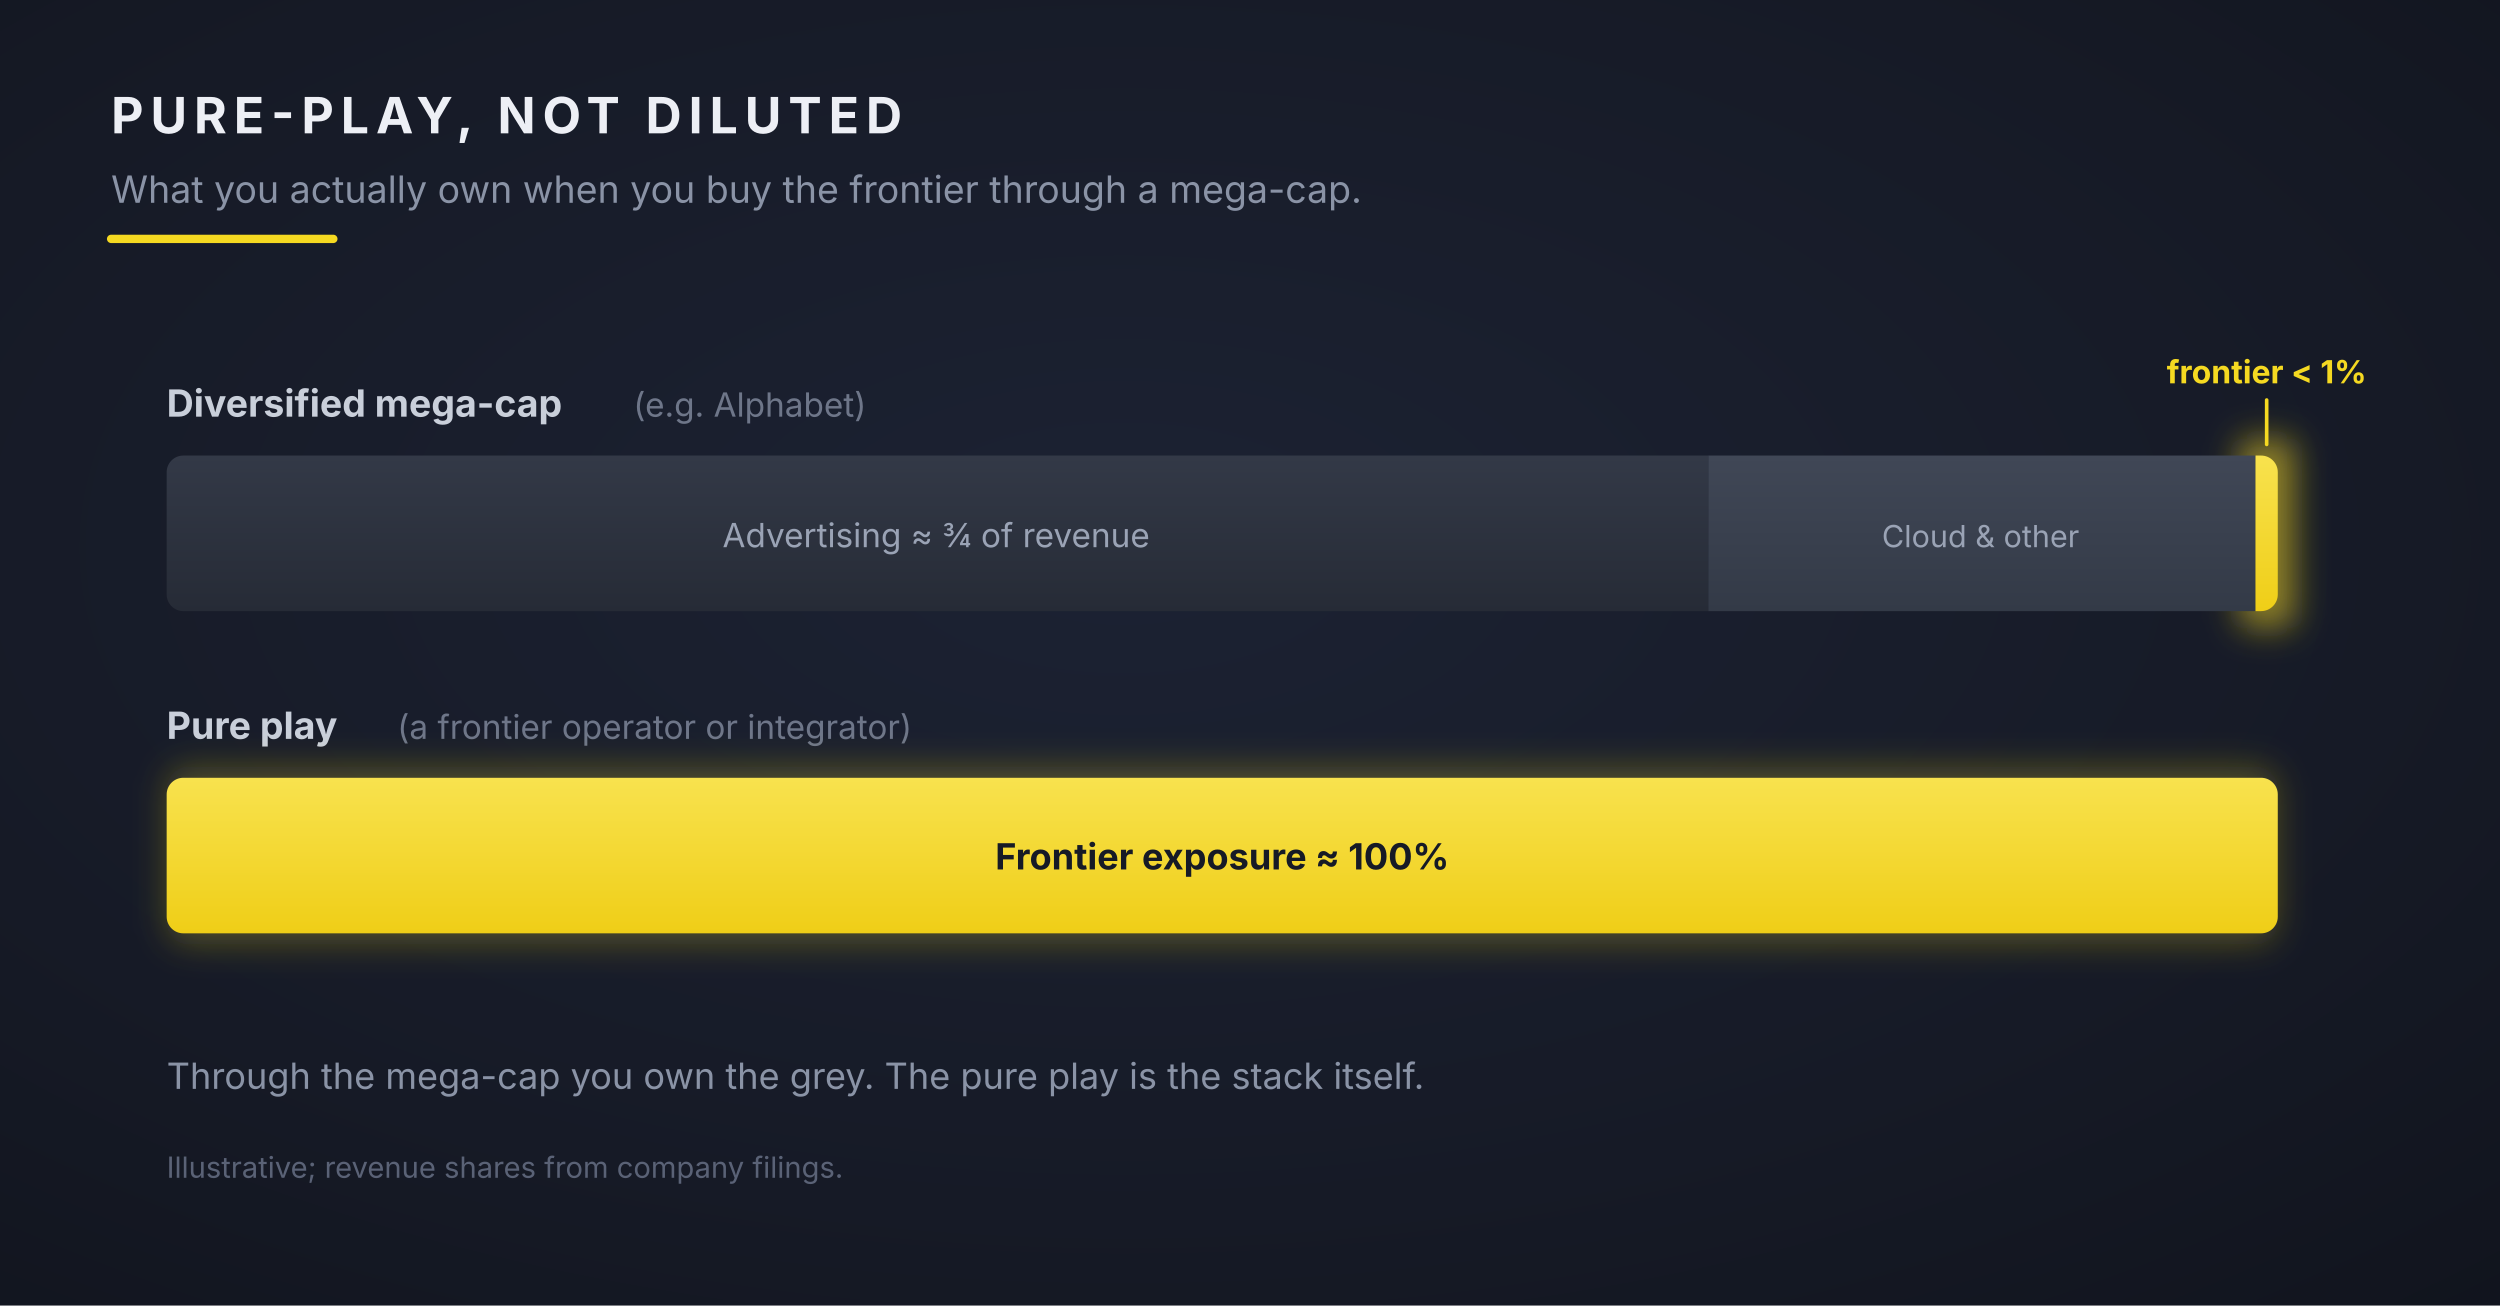
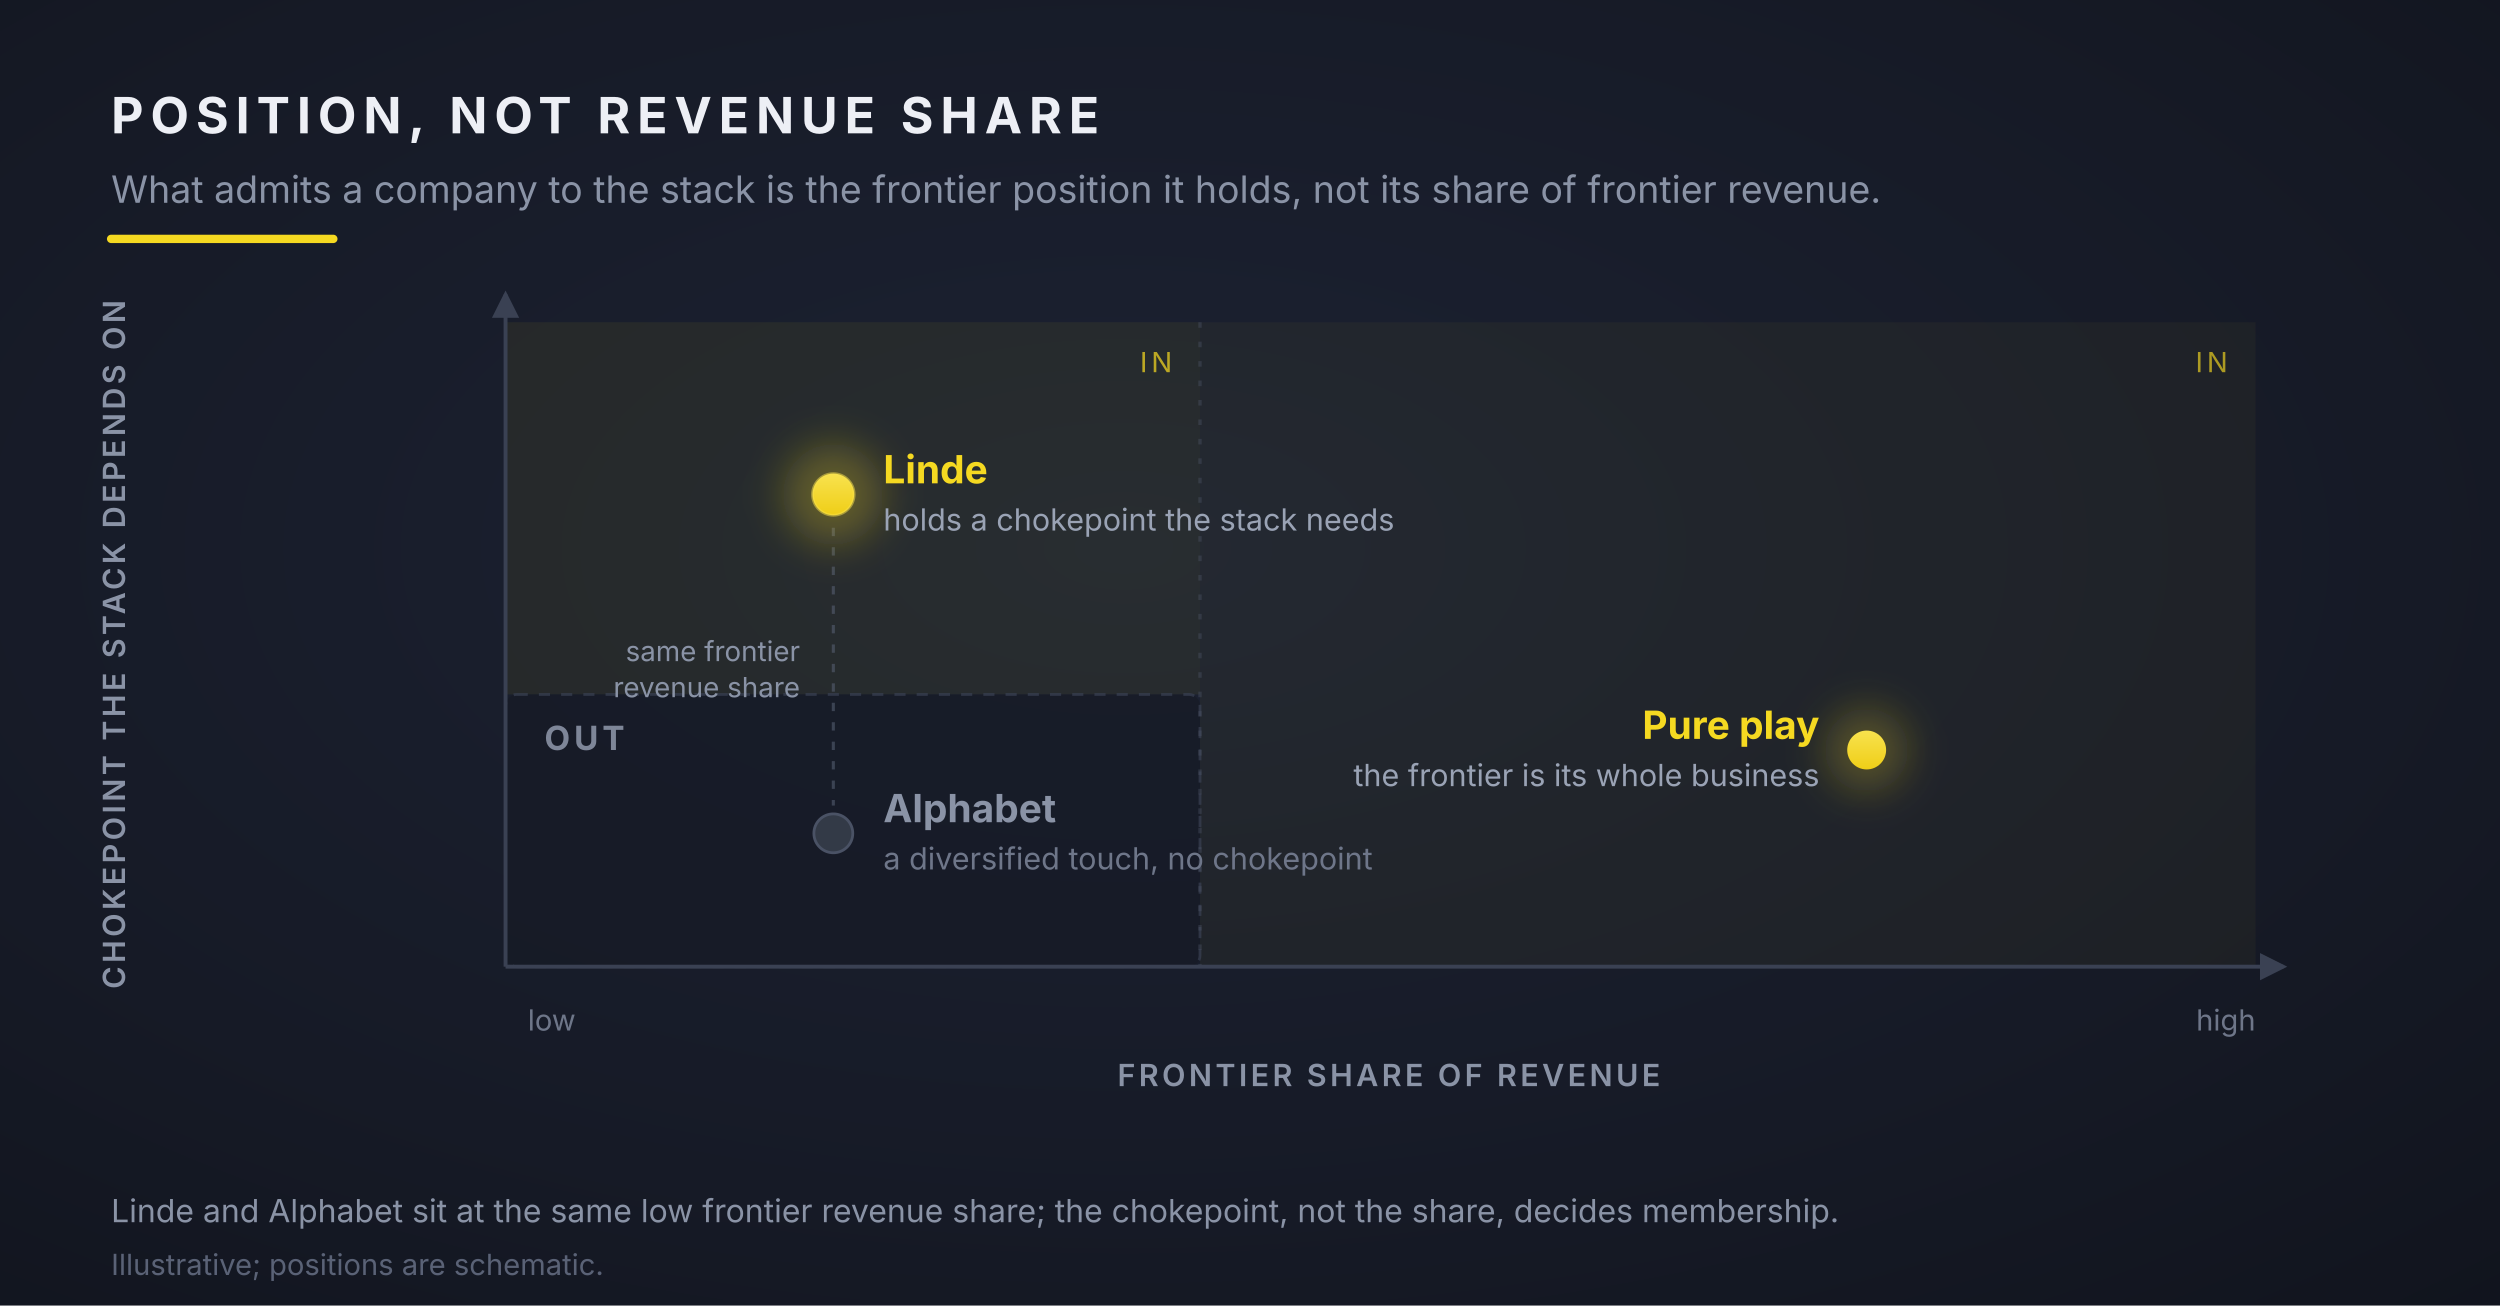
<svg xmlns="http://www.w3.org/2000/svg" viewBox="0 0 900 470" font-family="'Mulish','Inter',system-ui,sans-serif">
  <defs>
    <radialGradient id="bg" cx="45%" cy="42%" r="85%">
      <stop offset="0%" stop-color="#1C2233" />
      <stop offset="60%" stop-color="#161A26" />
      <stop offset="100%" stop-color="#10131C" />
    </radialGradient>
-     <linearGradient id="gAd" x1="0" y1="0" x2="0" y2="1">
-       <stop offset="0%" stop-color="#333947" />
-       <stop offset="100%" stop-color="#262B36" />
-     </linearGradient>
-     <linearGradient id="gCloud" x1="0" y1="0" x2="0" y2="1">
-       <stop offset="0%" stop-color="#404756" />
-       <stop offset="100%" stop-color="#333A47" />
-     </linearGradient>
    <linearGradient id="gYellow" x1="0" y1="0" x2="0" y2="1">
      <stop offset="0%" stop-color="#F8E24E" />
      <stop offset="100%" stop-color="#EFCE17" />
    </linearGradient>
-     <filter id="yGlow" x="-150%" y="-150%" width="400%" height="400%">
-       <feGaussianBlur stdDeviation="6" />
+     <filter id="yGlow" x="-160%" y="-160%" width="420%" height="420%">
+       <feGaussianBlur stdDeviation="7" />
    </filter>
-     <clipPath id="bar1clip">
-       <rect x="60" y="164" width="760" height="56" rx="6" />
-     </clipPath>
+     <marker id="arr" markerWidth="9" markerHeight="9" refX="6" refY="4.5" orient="auto">
+       <path d="M0,1 L7,4.5 L0,8 Z" fill="#3A4153" />
+     </marker>
  </defs>
  <rect width="900" height="470" fill="url(#bg)" />
-   <text x="40" y="48" font-family="'Space Grotesk','Inter',sans-serif" font-size="18" font-weight="700" letter-spacing="2.5" fill="#EDEFF5">PURE-PLAY, NOT DILUTED</text>
-   <text x="40" y="73" font-size="13.5" fill="#8A93A6">What you actually own when you buy the frontier through a mega-cap.</text>
+   <text x="40" y="48" font-family="'Space Grotesk','Inter',sans-serif" font-size="18" font-weight="700" letter-spacing="2.5" fill="#EDEFF5">POSITION, NOT REVENUE SHARE</text>
+   <text x="40" y="73" font-size="13.5" fill="#8A93A6">What admits a company to the stack is the frontier position it holds, not its share of frontier revenue.</text>
  <line x1="40" y1="86" x2="120" y2="86" stroke="#F5D921" stroke-width="3" stroke-linecap="round" />
-   <text x="60" y="150" font-family="'Space Grotesk','Inter',sans-serif" font-size="13.5" font-weight="700" fill="#C9CFDA">Diversified mega-cap</text>
-   <text x="228" y="150" font-size="12" fill="#6E7689">(e.g. Alphabet)</text>
-   <rect x="806" y="158" width="20" height="68" rx="4" fill="#F5D921" fill-opacity="0.55" filter="url(#yGlow)" />
-   <g clip-path="url(#bar1clip)">
-     <rect x="60" y="164" width="555" height="56" fill="url(#gAd)" />
-     <rect x="615" y="164" width="197" height="56" fill="url(#gCloud)" />
-     <rect x="812" y="164" width="8" height="56" fill="url(#gYellow)" />
-   </g>
-   <text x="337" y="197" text-anchor="middle" font-size="12" fill="#9AA3B5">Advertising ≈ ¾ of revenue</text>
-   <text x="713" y="197" text-anchor="middle" font-size="11" fill="#9AA3B5">Cloud &amp; other</text>
-   <line x1="816" y1="160" x2="816" y2="144" stroke="#F5D921" stroke-width="1.3" stroke-linecap="round" />
-   <text x="816" y="138" text-anchor="middle" font-size="11.5" font-weight="700" fill="#F5D921">frontier &lt; 1%</text>
-   <text x="60" y="266" font-family="'Space Grotesk','Inter',sans-serif" font-size="13.5" font-weight="700" fill="#C9CFDA">Pure play</text>
-   <text x="143" y="266" font-size="12" fill="#6E7689">(a frontier operator or integrator)</text>
-   <rect x="60" y="276" width="760" height="64" rx="8" fill="#F5D921" fill-opacity="0.26" filter="url(#yGlow)" />
-   <rect x="60" y="280" width="760" height="56" rx="6" fill="url(#gYellow)" />
-   <text x="440" y="313" text-anchor="middle" font-family="'Space Grotesk','Inter',sans-serif" font-size="13" font-weight="700" fill="#161A26">Frontier exposure ≈ 100%</text>
-   <text x="60" y="392" font-size="13" fill="#8A93A6">Through the mega-cap you own the grey. The pure play is the stack itself.</text>
-   <text x="60" y="424" font-size="10.5" fill="#5A6276">Illustrative; revenue shares from company filings.</text>
+   <rect x="182" y="116" width="250" height="134" fill="#F5D921" fill-opacity="0.06" />
+   <rect x="432" y="116" width="380" height="232" fill="#F5D921" fill-opacity="0.038" />
+   <rect x="182" y="250" width="250" height="98" rx="4" fill="#171B26" fill-opacity="0.72" stroke="#3A4153" stroke-opacity="0.7" stroke-dasharray="4 4" />
+   <line x1="432" y1="116" x2="432" y2="348" stroke="#4A5265" stroke-opacity="0.42" stroke-width="1.2" stroke-dasharray="2 5" />
+   <line x1="182" y1="348" x2="822" y2="348" stroke="#3A4153" stroke-width="1.4" marker-end="url(#arr)" />
+   <line x1="182" y1="348" x2="182" y2="106" stroke="#3A4153" stroke-width="1.4" marker-end="url(#arr)" />
+   <text x="190" y="371" font-size="10.5" fill="#6E7689">low</text>
+   <text x="812" y="371" text-anchor="end" font-size="10.5" fill="#6E7689">high</text>
+   <text x="500" y="391" text-anchor="middle" font-family="'Space Grotesk','Inter',sans-serif" font-size="11" font-weight="600" letter-spacing="1.2" fill="#8A93A6">FRONTIER SHARE OF REVENUE</text>
+   <text x="45" y="232" text-anchor="middle" font-family="'Space Grotesk','Inter',sans-serif" font-size="11" font-weight="600" letter-spacing="1.2" fill="#8A93A6" transform="rotate(-90 45 232)">CHOKEPOINT THE STACK DEPENDS ON</text>
+   <text x="422" y="134" text-anchor="end" font-size="10" letter-spacing="1.4" fill="#F5D921" fill-opacity="0.72">IN</text>
+   <text x="802" y="134" text-anchor="end" font-size="10" letter-spacing="1.4" fill="#F5D921" fill-opacity="0.66">IN</text>
+   <text x="196" y="270" font-family="'Space Grotesk','Inter',sans-serif" font-size="12" font-weight="700" letter-spacing="1.4" fill="#7E8698">OUT</text>
+   <line x1="300" y1="190" x2="300" y2="290" stroke="#5A6276" stroke-opacity="0.55" stroke-width="1.1" stroke-dasharray="3 4" />
+   <text x="288" y="238" text-anchor="end" font-size="10" fill="#8A93A6">same frontier</text>
+   <text x="288" y="251" text-anchor="end" font-size="10" fill="#8A93A6">revenue share</text>
+   <circle cx="300" cy="178" r="18" fill="#F5D921" fill-opacity="0.28" filter="url(#yGlow)" />
+   <circle cx="300" cy="178" r="7.5" fill="url(#gYellow)" />
+   <circle cx="300" cy="178" r="7.5" fill="none" stroke="#F8E24E" stroke-opacity="0.5" stroke-width="1" />
+   <text x="318" y="174" font-family="'Space Grotesk','Inter',sans-serif" font-size="14" font-weight="700" fill="#F5D921">Linde</text>
+   <text x="318" y="191" font-size="11" fill="#9AA3B5">holds a chokepoint the stack needs</text>
+   <circle cx="672" cy="270" r="15" fill="#F5D921" fill-opacity="0.24" filter="url(#yGlow)" />
+   <circle cx="672" cy="270" r="7" fill="url(#gYellow)" />
+   <text x="655" y="266" text-anchor="end" font-family="'Space Grotesk','Inter',sans-serif" font-size="14" font-weight="700" fill="#F5D921">Pure play</text>
+   <text x="655" y="283" text-anchor="end" font-size="11" fill="#9AA3B5">the frontier is its whole business</text>
+   <circle cx="300" cy="300" r="7" fill="#333A47" />
+   <circle cx="300" cy="300" r="7" fill="none" stroke="#4A5265" stroke-width="1" />
+   <text x="318" y="296" font-family="'Space Grotesk','Inter',sans-serif" font-size="14" font-weight="700" fill="#8A93A6">Alphabet</text>
+   <text x="318" y="313" font-size="11" fill="#6E7689">a diversified touch, no chokepoint</text>
+   <text x="40" y="440" font-size="11.5" fill="#8A93A6">Linde and Alphabet sit at the same low frontier revenue share; the chokepoint, not the share, decides membership.</text>
+   <text x="40" y="459" font-size="10.5" fill="#5A6276">Illustrative; positions are schematic.</text>
</svg>
